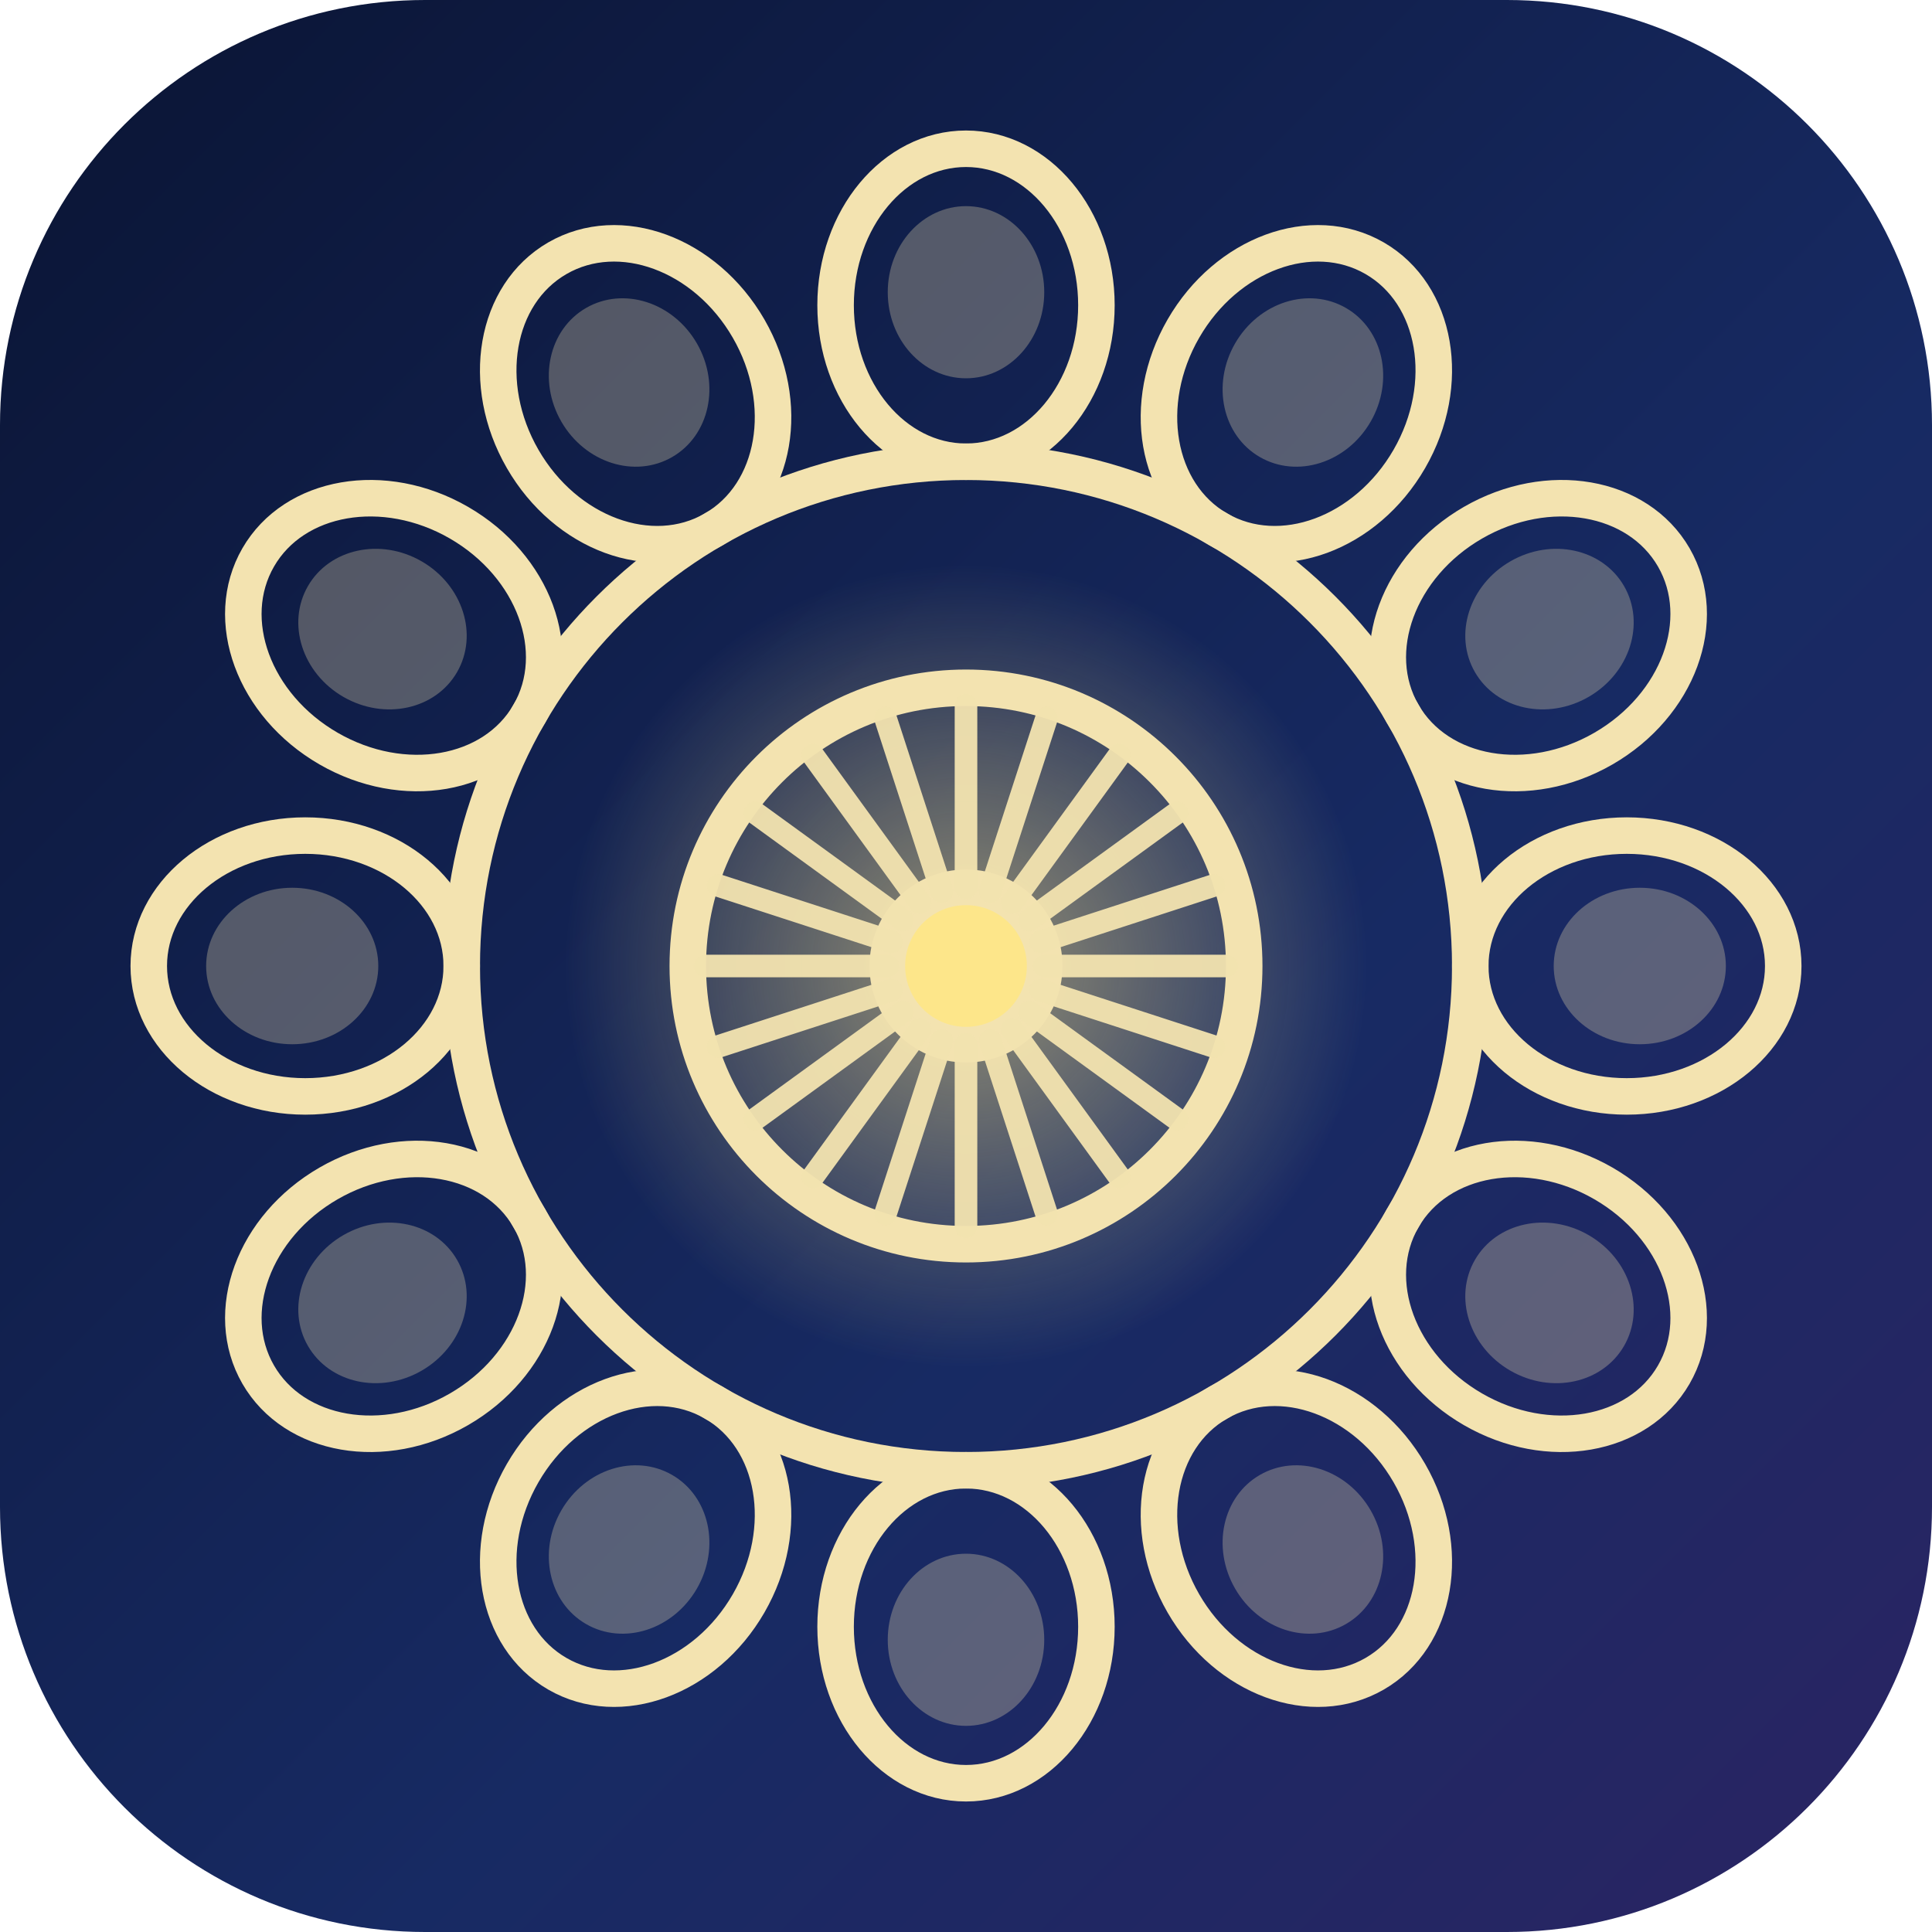
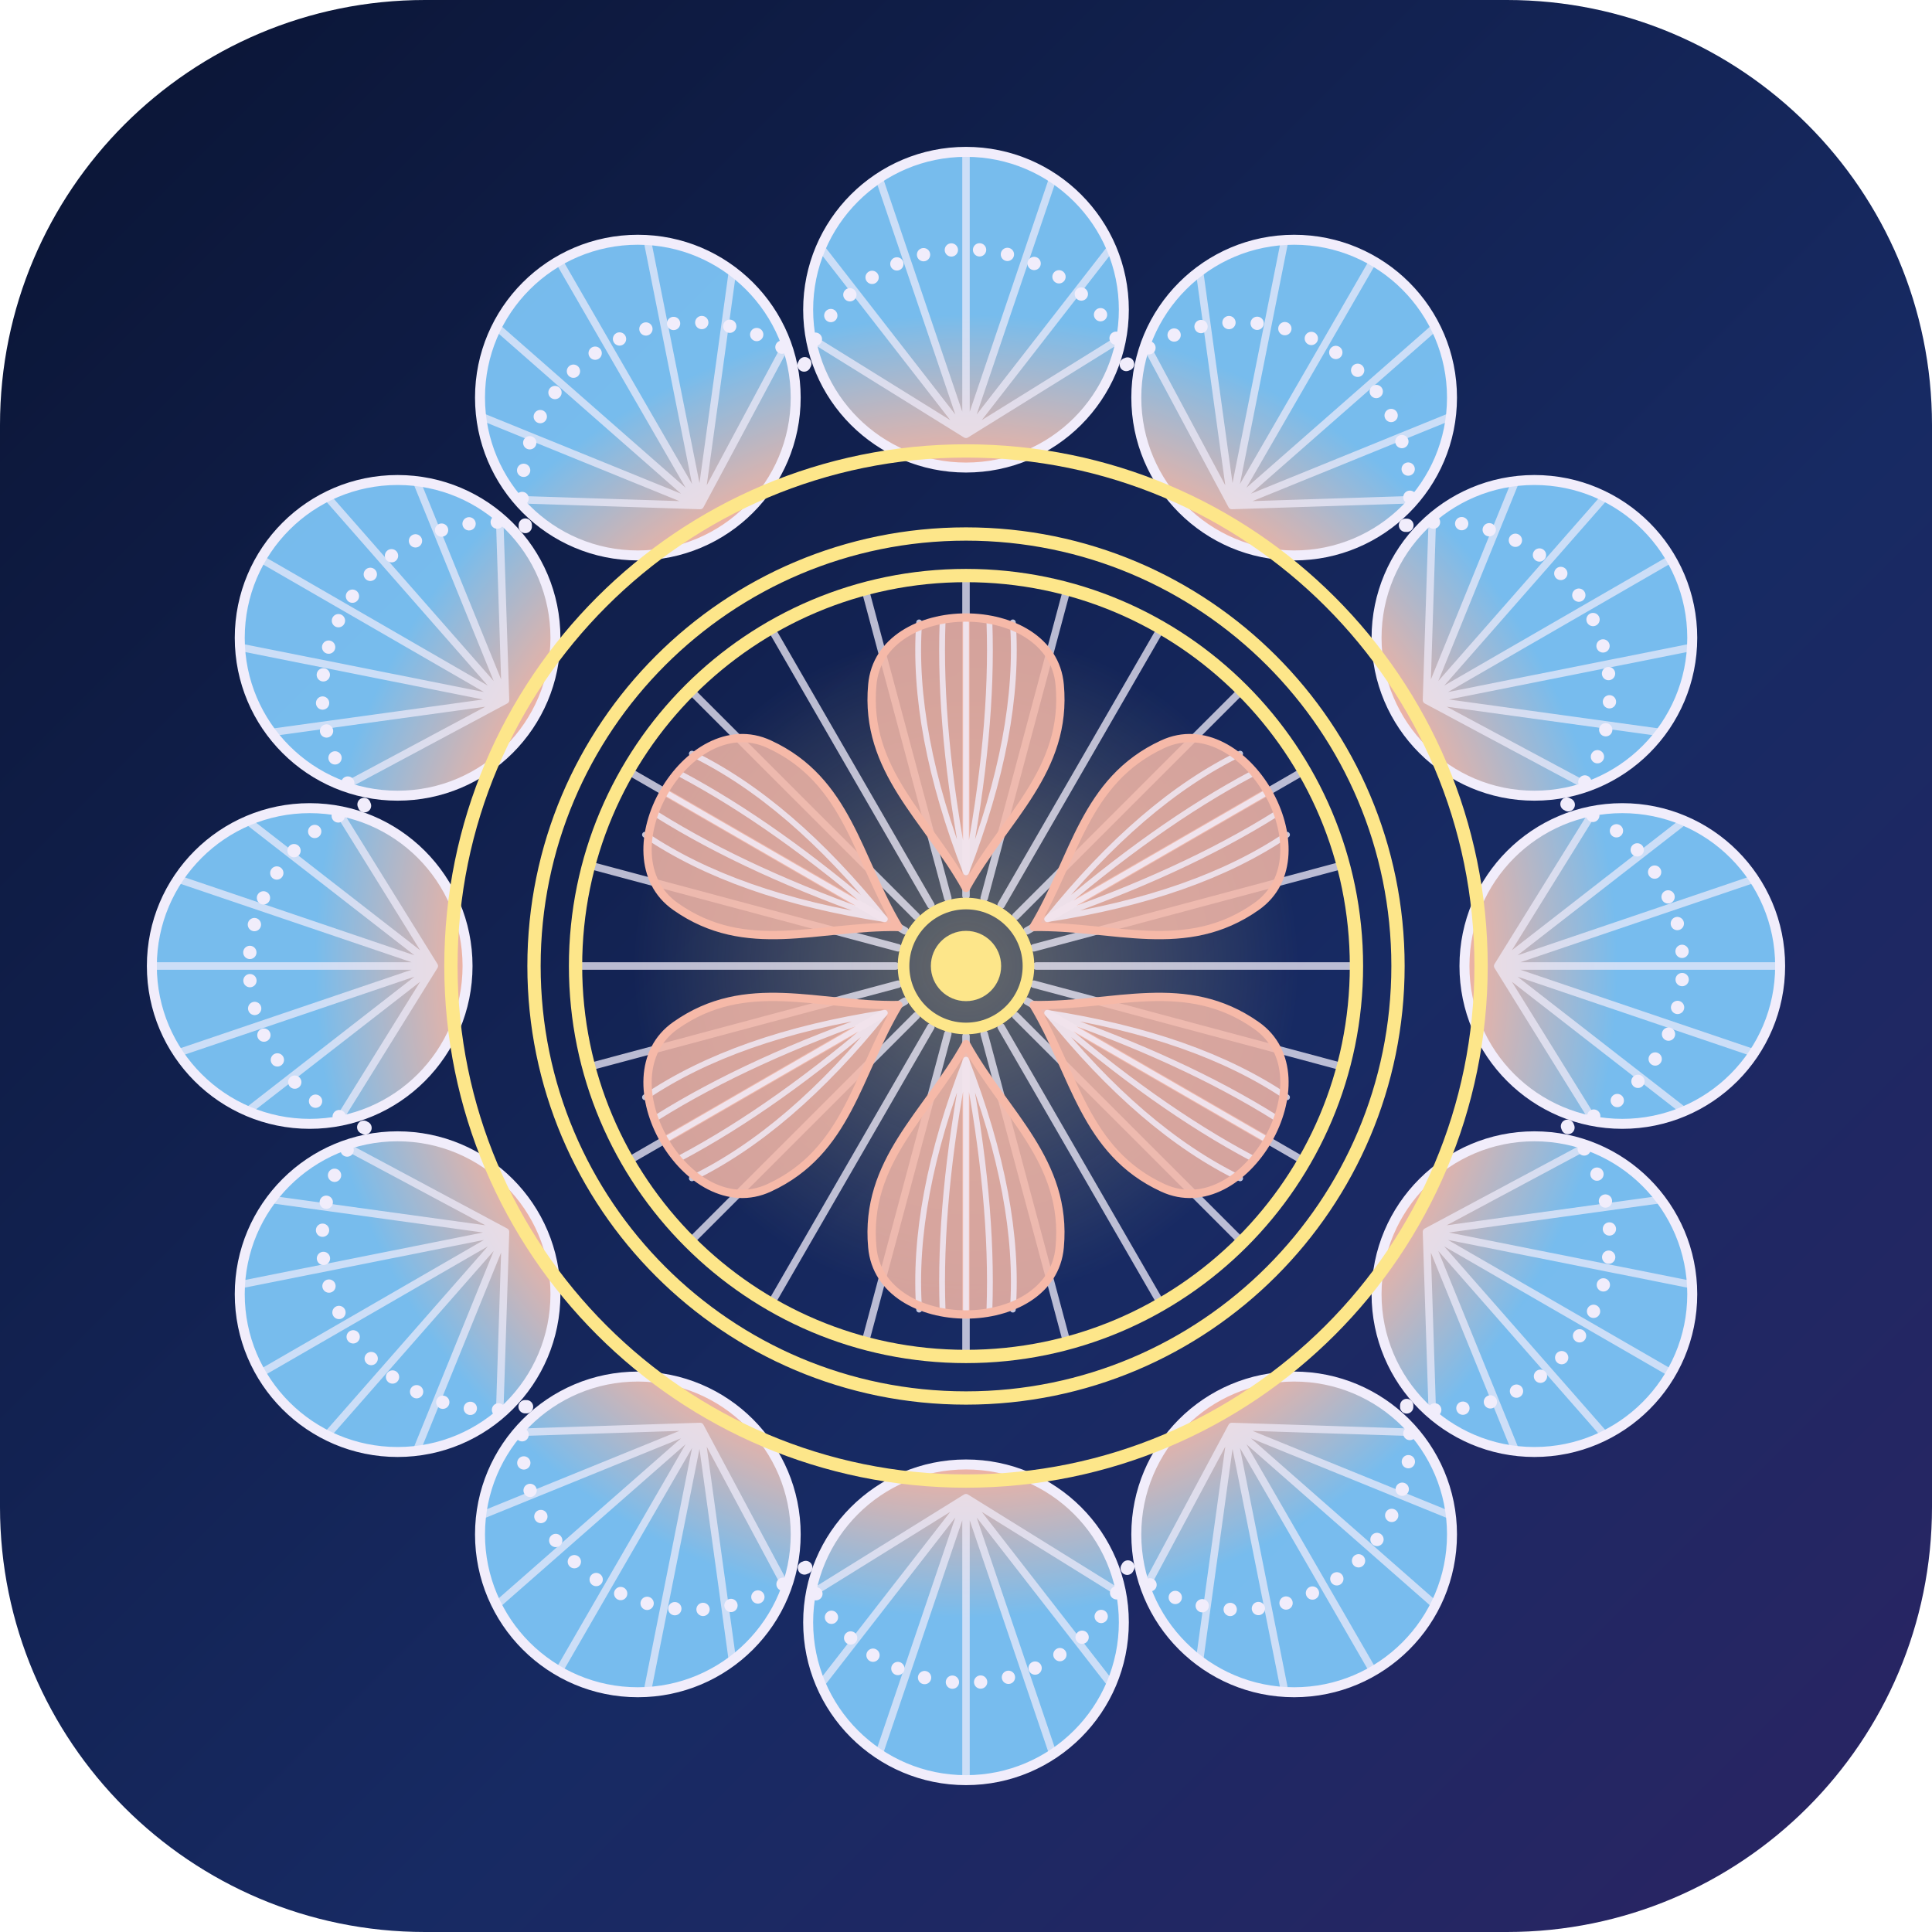
<svg xmlns="http://www.w3.org/2000/svg" viewBox="0 0 200 200">
  <defs>
    <linearGradient id="ndFondo" x1="0" y1="0" x2="1" y2="1">
      <stop offset="0" stop-color="#0a1433" />
      <stop offset=".6" stop-color="#172a63" />
      <stop offset="1" stop-color="#2b2463" />
    </linearGradient>
    <radialGradient id="ndBrillo" cx=".5" cy=".5" r=".5">
-       <stop offset="0" stop-color="#fde68a" stop-opacity=".55" />
+       <stop offset="0" stop-color="#fde68a" stop-opacity=".35" />
      <stop offset="1" stop-color="#fde68a" stop-opacity="0" />
+     </radialGradient>
+     <radialGradient id="nd1L" gradientUnits="userSpaceOnUse" cx="100" cy="100" r="98">
+       <stop offset="0.62" style="stop-color:#f6b9a8" />
+       <stop offset="0.8" style="stop-color:#7cc4f5" />
+       <stop offset="1" style="stop-color:#7cc4f5" />
    </radialGradient>
  </defs>
  <rect width="200" height="200" rx="44" fill="url(#ndFondo)" />
-   <g transform="translate(10.00 10.00) scale(0.9)">
-     <circle cx="100" cy="100" r="46" fill="url(#ndBrillo)" />
-     <g fill="none" stroke="#f3e3b0" stroke-linecap="round" stroke-linejoin="round">
-       <path d="M100.00 12.60A9.90 9.00 -90.00 1 0 100.00 32.40A9.90 9.00 -90.00 1 0 100.00 12.60ZM143.70 24.31A9.90 9.00 -60.00 1 0 133.80 41.46A9.90 9.00 -60.00 1 0 143.70 24.31ZM175.69 56.30A9.90 9.00 -30.00 1 0 158.54 66.20A9.90 9.00 -30.00 1 0 175.69 56.30ZM187.40 100.00A9.90 9.00 0.00 1 0 167.60 100.00A9.90 9.00 0.00 1 0 187.40 100.00ZM175.69 143.70A9.90 9.00 30.00 1 0 158.54 133.80A9.90 9.00 30.00 1 0 175.69 143.70ZM143.70 175.69A9.90 9.00 60.00 1 0 133.80 158.54A9.90 9.00 60.00 1 0 143.70 175.69ZM100.00 187.40A9.90 9.00 90.00 1 0 100.00 167.60A9.90 9.00 90.00 1 0 100.00 187.40ZM56.30 175.69A9.90 9.00 120.00 1 0 66.20 158.54A9.90 9.00 120.00 1 0 56.30 175.69ZM24.31 143.70A9.90 9.00 150.00 1 0 41.46 133.80A9.90 9.00 150.00 1 0 24.31 143.70ZM12.60 100.00A9.90 9.00 180.00 1 0 32.40 100.00A9.90 9.00 180.00 1 0 12.60 100.00ZM24.31 56.30A9.90 9.00 210.00 1 0 41.46 66.20A9.90 9.00 210.00 1 0 24.31 56.30ZM56.30 24.31A9.90 9.00 240.00 1 0 66.20 41.46A9.90 9.00 240.00 1 0 56.30 24.31Z" fill="#f3e3b0" fill-opacity=".3" stroke="none" />
-       <path d="M100.00 6.00A18.00 15.00 -90.00 1 0 100.00 42.00A18.00 15.00 -90.00 1 0 100.00 6.00ZM147.00 18.59A18.00 15.00 -60.00 1 0 129.00 49.77A18.00 15.00 -60.00 1 0 147.00 18.59ZM181.41 53.00A18.00 15.00 -30.00 1 0 150.23 71.00A18.00 15.00 -30.00 1 0 181.41 53.00ZM194.00 100.00A18.00 15.00 0.00 1 0 158.00 100.00A18.00 15.00 0.00 1 0 194.00 100.00ZM181.41 147.00A18.00 15.00 30.00 1 0 150.23 129.00A18.00 15.00 30.00 1 0 181.41 147.00ZM147.00 181.41A18.00 15.00 60.00 1 0 129.00 150.23A18.00 15.00 60.00 1 0 147.00 181.41ZM100.00 194.00A18.00 15.00 90.00 1 0 100.00 158.00A18.00 15.00 90.00 1 0 100.00 194.00ZM53.00 181.41A18.00 15.00 120.00 1 0 71.00 150.23A18.00 15.00 120.00 1 0 53.00 181.41ZM18.59 147.00A18.00 15.00 150.00 1 0 49.77 129.00A18.00 15.00 150.00 1 0 18.59 147.00ZM6.00 100.00A18.00 15.00 180.00 1 0 42.00 100.00A18.00 15.00 180.00 1 0 6.00 100.00ZM18.59 53.00A18.00 15.00 210.00 1 0 49.77 71.00A18.00 15.00 210.00 1 0 18.59 53.00ZM53.00 18.59A18.00 15.00 240.00 1 0 71.00 49.77A18.00 15.00 240.00 1 0 53.00 18.59Z" stroke-width="4.2" />
-       <path d="M109.00 100A9.00 9.00 0 1 0 91.00 100A9.00 9.00 0 1 0 109.00 100ZM132.00 100A32.00 32.00 0 1 0 68.00 100A32.00 32.00 0 1 0 132.00 100ZM158.00 100A58.00 58.00 0 1 0 42.00 100A58.00 58.00 0 1 0 158.00 100Z" stroke-width="4.2" />
-       <path d="M109.00 100.00L130.00 100.00M108.56 102.78L128.53 109.27M107.28 105.29L124.27 117.63M105.29 107.28L117.63 124.27M102.78 108.56L109.27 128.53M100.00 109.00L100.00 130.00M97.22 108.56L90.73 128.53M94.71 107.28L82.37 124.27M92.72 105.29L75.73 117.63M91.44 102.78L71.47 109.27M91.00 100.00L70.00 100.00M91.44 97.22L71.47 90.73M92.72 94.71L75.73 82.37M94.71 92.72L82.37 75.73M97.22 91.44L90.73 71.47M100.00 91.00L100.00 70.00M102.78 91.44L109.27 71.47M105.29 92.72L117.63 75.73M107.28 94.71L124.27 82.37M108.56 97.22L128.53 90.73" stroke-width="2.6" stroke-opacity=".95" />
+   <g transform="translate(14 14) scale(0.86)">
+     <circle cx="100" cy="100" r="40" fill="url(#ndBrillo)" />
+     <g stroke-linecap="round" stroke-linejoin="round">
+       <path d="M119 21A19 19 0 1 1 81 21A19 19 0 1 1 119 21M158.5 31.58A19 19 0 1 1 120.5 31.58A19 19 0 1 1 158.5 31.58M187.42 60.5A19 19 0 1 1 149.42 60.5A19 19 0 1 1 187.42 60.5M198 100A19 19 0 1 1 160 100A19 19 0 1 1 198 100M187.42 139.5A19 19 0 1 1 149.42 139.5A19 19 0 1 1 187.42 139.5M158.5 168.42A19 19 0 1 1 120.5 168.42A19 19 0 1 1 158.5 168.42M119 179A19 19 0 1 1 81 179A19 19 0 1 1 119 179M79.5 168.42A19 19 0 1 1 41.5 168.42A19 19 0 1 1 79.5 168.42M50.58 139.5A19 19 0 1 1 12.58 139.5A19 19 0 1 1 50.58 139.5M40 100A19 19 0 1 1 2 100A19 19 0 1 1 40 100M50.58 60.5A19 19 0 1 1 12.58 60.5A19 19 0 1 1 50.58 60.5M79.5 31.58A19 19 0 1 1 41.5 31.58A19 19 0 1 1 79.5 31.58" style="fill:url(#nd1L);fill-opacity:0.95" stroke="none" />
+       <path d="M100 36L81.3 24.39M100 36L82.53 13.53M100 36L89.53 5.14M100 36L100 2M100 36L110.47 5.14M100 36L117.47 13.53M100 36L118.7 24.39M132 44.57L121.62 25.17M132 44.57L128.11 16.38M132 44.57L138.37 12.62M132 44.57L149 15.13M132 44.57L156.49 23.08M132 44.57L158.36 33.85M132 44.57L154 43.86M155.43 68L156.14 46M155.43 68L166.15 41.64M155.43 68L176.92 43.51M155.43 68L184.87 51M155.43 68L187.38 61.63M155.43 68L183.62 71.89M155.43 68L174.83 78.38M164 100L175.61 81.3M164 100L186.47 82.53M164 100L194.86 89.53M164 100L198 100M164 100L194.86 110.47M164 100L186.47 117.47M164 100L175.61 118.7M155.43 132L174.83 121.62M155.43 132L183.62 128.11M155.43 132L187.38 138.37M155.43 132L184.87 149M155.43 132L176.92 156.49M155.43 132L166.15 158.36M155.43 132L156.14 154M132 155.43L154 156.14M132 155.43L158.36 166.15M132 155.43L156.49 176.92M132 155.43L149 184.87M132 155.43L138.37 187.38M132 155.43L128.11 183.62M132 155.43L121.62 174.83M100 164L118.7 175.61M100 164L117.47 186.47M100 164L110.47 194.86M100 164L100 198M100 164L89.53 194.86M100 164L82.53 186.47M100 164L81.3 175.61M68 155.43L78.38 174.83M68 155.43L71.89 183.62M68 155.43L61.63 187.38M68 155.43L51 184.87M68 155.43L43.51 176.92M68 155.43L41.64 166.15M68 155.43L46 156.14M44.57 132L43.86 154M44.57 132L33.85 158.36M44.57 132L23.08 156.49M44.57 132L15.13 149M44.57 132L12.62 138.37M44.57 132L16.38 128.11M44.57 132L25.17 121.62M36 100L24.39 118.7M36 100L13.53 117.47M36 100L5.14 110.47M36 100L2 100M36 100L5.14 89.53M36 100L13.53 82.53M36 100L24.39 81.3M44.57 68L25.17 78.38M44.57 68L16.38 71.89M44.57 68L12.62 61.63M44.57 68L15.13 51M44.57 68L23.08 43.51M44.57 68L33.85 41.64M44.57 68L43.86 46M68 44.57L46 43.86M68 44.57L41.64 33.85M68 44.57L43.51 23.08M68 44.57L51 15.13M68 44.57L61.63 12.62M68 44.57L71.89 16.38M68 44.57L78.38 25.17" style="stroke:#f1edfb" fill="none" stroke-width="0.9" stroke-opacity=".7" />
+       <path d="M119 21A19 19 0 1 1 81 21A19 19 0 1 1 119 21M158.5 31.58A19 19 0 1 1 120.5 31.58A19 19 0 1 1 158.5 31.58M187.42 60.5A19 19 0 1 1 149.42 60.5A19 19 0 1 1 187.42 60.5M198 100A19 19 0 1 1 160 100A19 19 0 1 1 198 100M187.42 139.5A19 19 0 1 1 149.42 139.5A19 19 0 1 1 187.42 139.5M158.5 168.42A19 19 0 1 1 120.5 168.42A19 19 0 1 1 158.5 168.42M119 179A19 19 0 1 1 81 179A19 19 0 1 1 119 179M79.5 168.42A19 19 0 1 1 41.5 168.42A19 19 0 1 1 79.5 168.42M50.58 139.5A19 19 0 1 1 12.58 139.5A19 19 0 1 1 50.58 139.5M40 100A19 19 0 1 1 2 100A19 19 0 1 1 40 100M50.58 60.5A19 19 0 1 1 12.58 60.5A19 19 0 1 1 50.58 60.5M79.5 31.58A19 19 0 1 1 41.5 31.58A19 19 0 1 1 79.5 31.58" style="stroke:#f1edfb" fill="none" stroke-width="1.2" />
+       <path d="M80.51 27.66A20.6 20.6 0 0 1 119.49 27.66M119.29 27.6A20.6 20.6 0 0 1 153.05 47.1M152.9 46.95A20.6 20.6 0 0 1 172.4 80.71M172.34 80.51A20.6 20.6 0 0 1 172.34 119.49M172.4 119.29A20.6 20.6 0 0 1 152.9 153.05M153.05 152.9A20.6 20.6 0 0 1 119.29 172.4M119.49 172.34A20.6 20.6 0 0 1 80.51 172.34M80.71 172.4A20.6 20.6 0 0 1 46.95 152.9M47.1 153.05A20.6 20.6 0 0 1 27.6 119.29M27.66 119.49A20.6 20.6 0 0 1 27.66 80.51M27.6 80.71A20.6 20.6 0 0 1 47.1 46.95M46.95 47.1A20.6 20.6 0 0 1 80.71 27.6" style="stroke:#f1edfb" fill="none" stroke-width="1.6" stroke-dasharray="0 3.4" stroke-linecap="round" />
+       <path d="M162 100A62 62 0 1 1 38 100A62 62 0 1 1 162 100" style="fill:url(#nd1F);fill-opacity:0" stroke="none" />
+       <path d="M162 100A62 62 0 1 1 38 100A62 62 0 1 1 162 100M162 100A62 62 0 1 1 38 100A62 62 0 1 1 162 100M152 100A52 52 0 1 1 48 100A52 52 0 1 1 152 100" style="stroke:#fde68a" fill="none" stroke-width="1.6" />
+       <path d="M108.46 100L147 100M108.17 102.19L145.4 112.16M107.33 104.23L140.7 123.5M105.98 105.98L133.23 133.23M104.23 107.33L123.5 140.7M102.19 108.17L112.16 145.4M100 108.46L100 147M97.81 108.17L87.84 145.4M95.77 107.33L76.5 140.7M94.02 105.98L66.77 133.23M92.67 104.23L59.3 123.5M91.83 102.19L54.6 112.16M91.54 100L53 100M91.83 97.81L54.6 87.84M92.67 95.77L59.3 76.5M94.02 94.02L66.77 66.77M95.77 92.67L76.5 59.3M97.81 91.83L87.84 54.6M100 91.54L100 53M102.19 91.83L112.16 54.6M104.23 92.67L123.5 59.3M105.98 94.02L133.23 66.77M107.33 95.77L140.7 76.5M108.17 97.81L145.4 87.84" style="stroke:#f1edfb" fill="none" stroke-width="0.9" stroke-opacity=".75" />
+       <path d="M100 90.6C104.7 82.14 112.22 76.5 111.28 66.16C110.34 55.35 89.66 55.35 88.72 66.16C87.78 76.5 95.3 82.14 100 90.6ZM108.14 95.3C117.82 95.14 126.46 98.83 134.95 92.85C143.84 86.63 133.5 68.72 123.67 73.31C114.24 77.67 113.12 87 108.14 95.3ZM108.14 104.7C113.12 113 114.24 122.33 123.67 126.69C133.5 131.28 143.84 113.37 134.95 107.15C126.46 101.17 117.82 104.86 108.14 104.7ZM100 109.4C95.3 117.86 87.78 123.5 88.72 133.84C89.66 144.65 110.34 144.65 111.28 133.84C112.22 123.5 104.7 117.86 100 109.4ZM91.86 104.7C82.18 104.86 73.54 101.17 65.05 107.15C56.16 113.37 66.5 131.28 76.33 126.69C85.76 122.33 86.88 113 91.86 104.7ZM91.86 95.3C86.88 87 85.76 77.67 76.33 73.31C66.5 68.72 56.16 86.63 65.05 92.85C73.54 98.83 82.18 95.14 91.86 95.3Z" style="fill:#f6b9a8;fill-opacity:0.85" stroke="none" />
+       <path d="M100 88.72Q93.42 71.8 94.36 58.64M100 88.72Q96.71 71.8 97.18 58.64M100 88.72Q100 71.8 100 58.64M100 88.72Q103.29 71.8 102.82 58.64M100 88.72Q106.58 71.8 105.64 58.64M109.77 94.36Q121.13 80.2 133 74.44M109.77 94.36Q122.78 83.05 134.41 76.88M109.77 94.36Q124.42 85.9 135.82 79.32M109.77 94.36Q126.07 88.75 137.23 81.76M109.77 94.36Q127.71 91.6 138.64 84.2M109.77 105.64Q127.71 108.4 138.64 115.8M109.77 105.64Q126.07 111.25 137.23 118.24M109.77 105.64Q124.42 114.1 135.82 120.68M109.77 105.64Q122.78 116.95 134.41 123.12M109.77 105.64Q121.13 119.8 133 125.56M100 111.28Q106.58 128.2 105.64 141.36M100 111.28Q103.29 128.2 102.82 141.36M100 111.28Q100 128.2 100 141.36M100 111.28Q96.71 128.2 97.18 141.36M100 111.28Q93.42 128.2 94.36 141.36M90.23 105.64Q78.87 119.8 67 125.56M90.23 105.64Q77.22 116.95 65.59 123.12M90.23 105.64Q75.58 114.1 64.18 120.68M90.23 105.64Q73.93 111.25 62.77 118.24M90.23 105.64Q72.29 108.4 61.36 115.8M90.23 94.36Q72.29 91.6 61.36 84.2M90.23 94.36Q73.93 88.75 62.77 81.76M90.23 94.36Q75.58 85.9 64.18 79.32M90.23 94.36Q77.22 83.05 65.59 76.88M90.23 94.36Q78.87 80.2 67 74.44" style="stroke:#f1edfb" fill="none" stroke-width="0.7" stroke-opacity=".8" />
+       <path d="M100 90.6C104.7 82.14 112.22 76.5 111.28 66.16C110.34 55.35 89.66 55.35 88.72 66.16C87.78 76.5 95.3 82.14 100 90.6ZM108.14 95.3C117.82 95.14 126.46 98.83 134.95 92.85C143.84 86.63 133.5 68.72 123.67 73.31C114.24 77.67 113.12 87 108.14 95.3ZM108.14 104.7C113.12 113 114.24 122.33 123.67 126.69C133.5 131.28 143.84 113.37 134.95 107.15C126.46 101.17 117.82 104.86 108.14 104.7ZM100 109.4C95.3 117.86 87.78 123.5 88.72 133.84C89.66 144.65 110.34 144.65 111.28 133.84C112.22 123.5 104.7 117.86 100 109.4ZM91.86 104.7C82.18 104.86 73.54 101.17 65.05 107.15C56.16 113.37 66.5 131.28 76.33 126.69C85.76 122.33 86.88 113 91.86 104.7ZM91.86 95.3C86.88 87 85.76 77.67 76.33 73.31C66.5 68.72 56.16 86.63 65.05 92.85C73.54 98.83 82.18 95.14 91.86 95.3Z" style="stroke:#f6b9a8" fill="none" stroke-width="1" />
+       <path d="M147 100A47 47 0 1 1 53 100A47 47 0 1 1 147 100" style="stroke:#fde68a" fill="none" stroke-width="1.6" />
+       <path d="M107.52 100A7.52 7.52 0 1 1 92.48 100A7.52 7.52 0 1 1 107.52 100" style="stroke:#fde68a" fill="none" stroke-width="1.4" />
+       <path d="M104.23 100A4.23 4.23 0 1 1 95.77 100A4.23 4.23 0 1 1 104.23 100" style="fill:#fde68a;fill-opacity:1" stroke="none" />
    </g>
-     <circle cx="100" cy="100" r="7" fill="#fde68a" />
  </g>
</svg>
